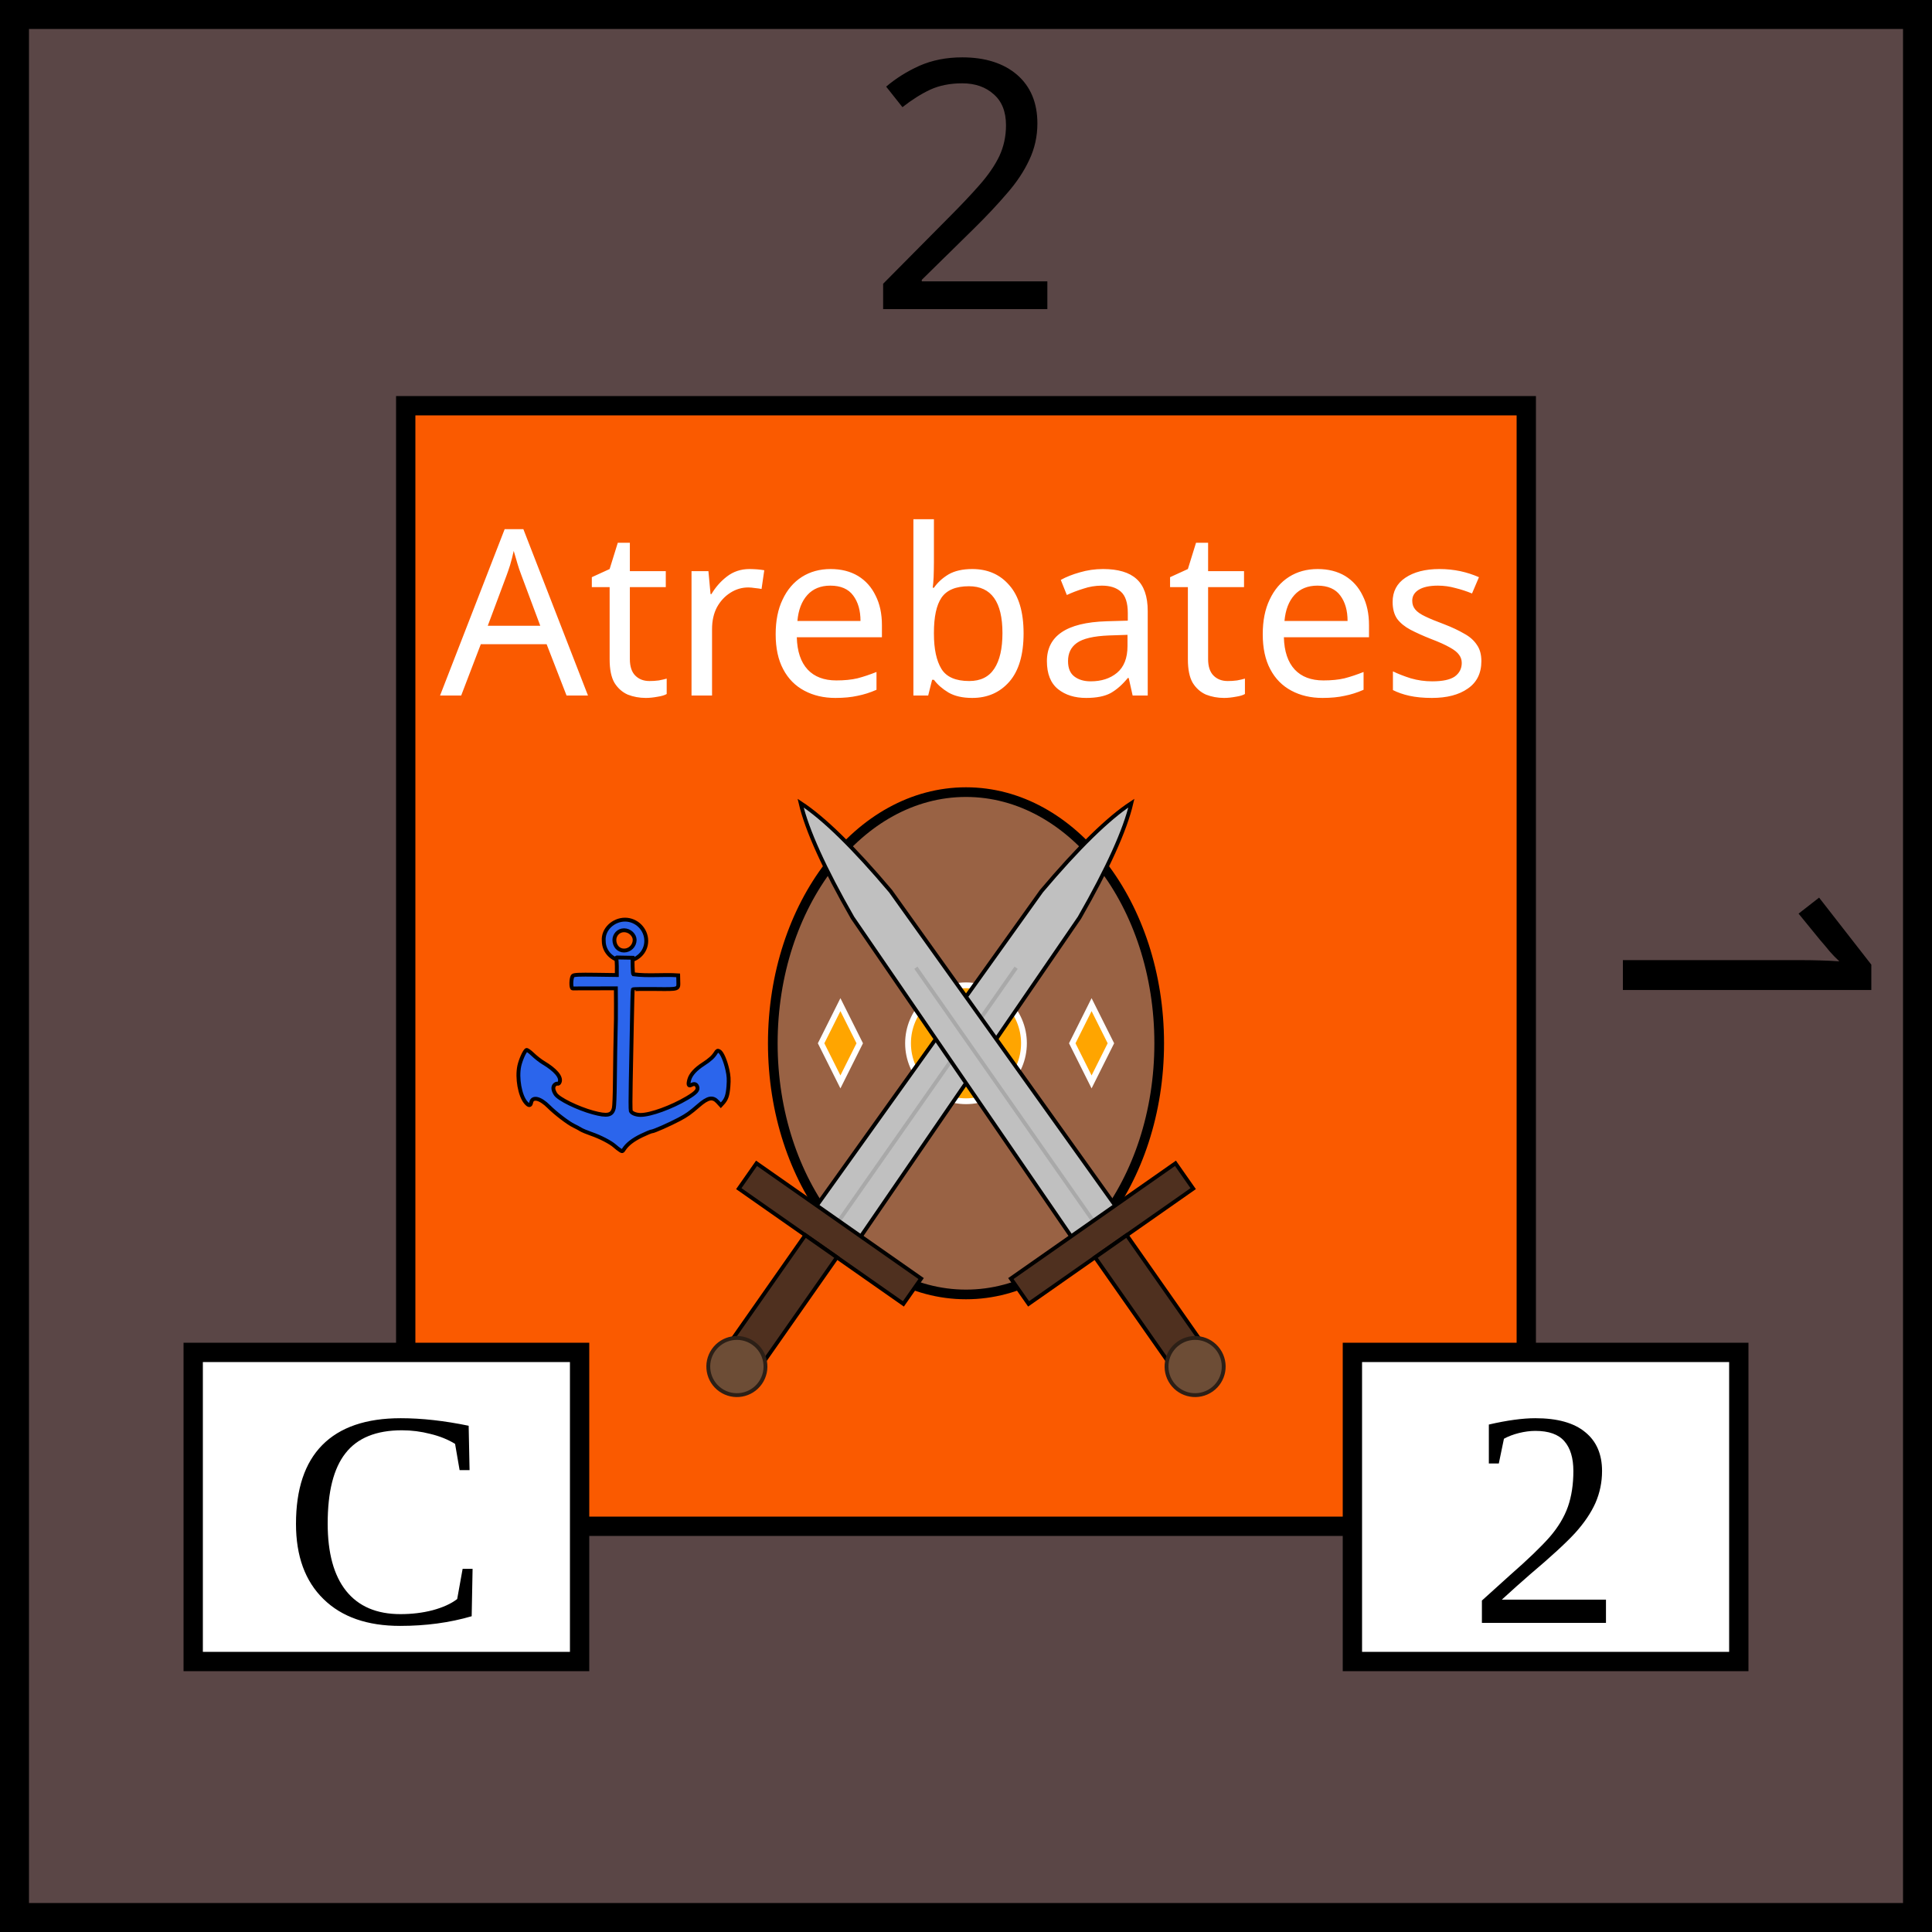
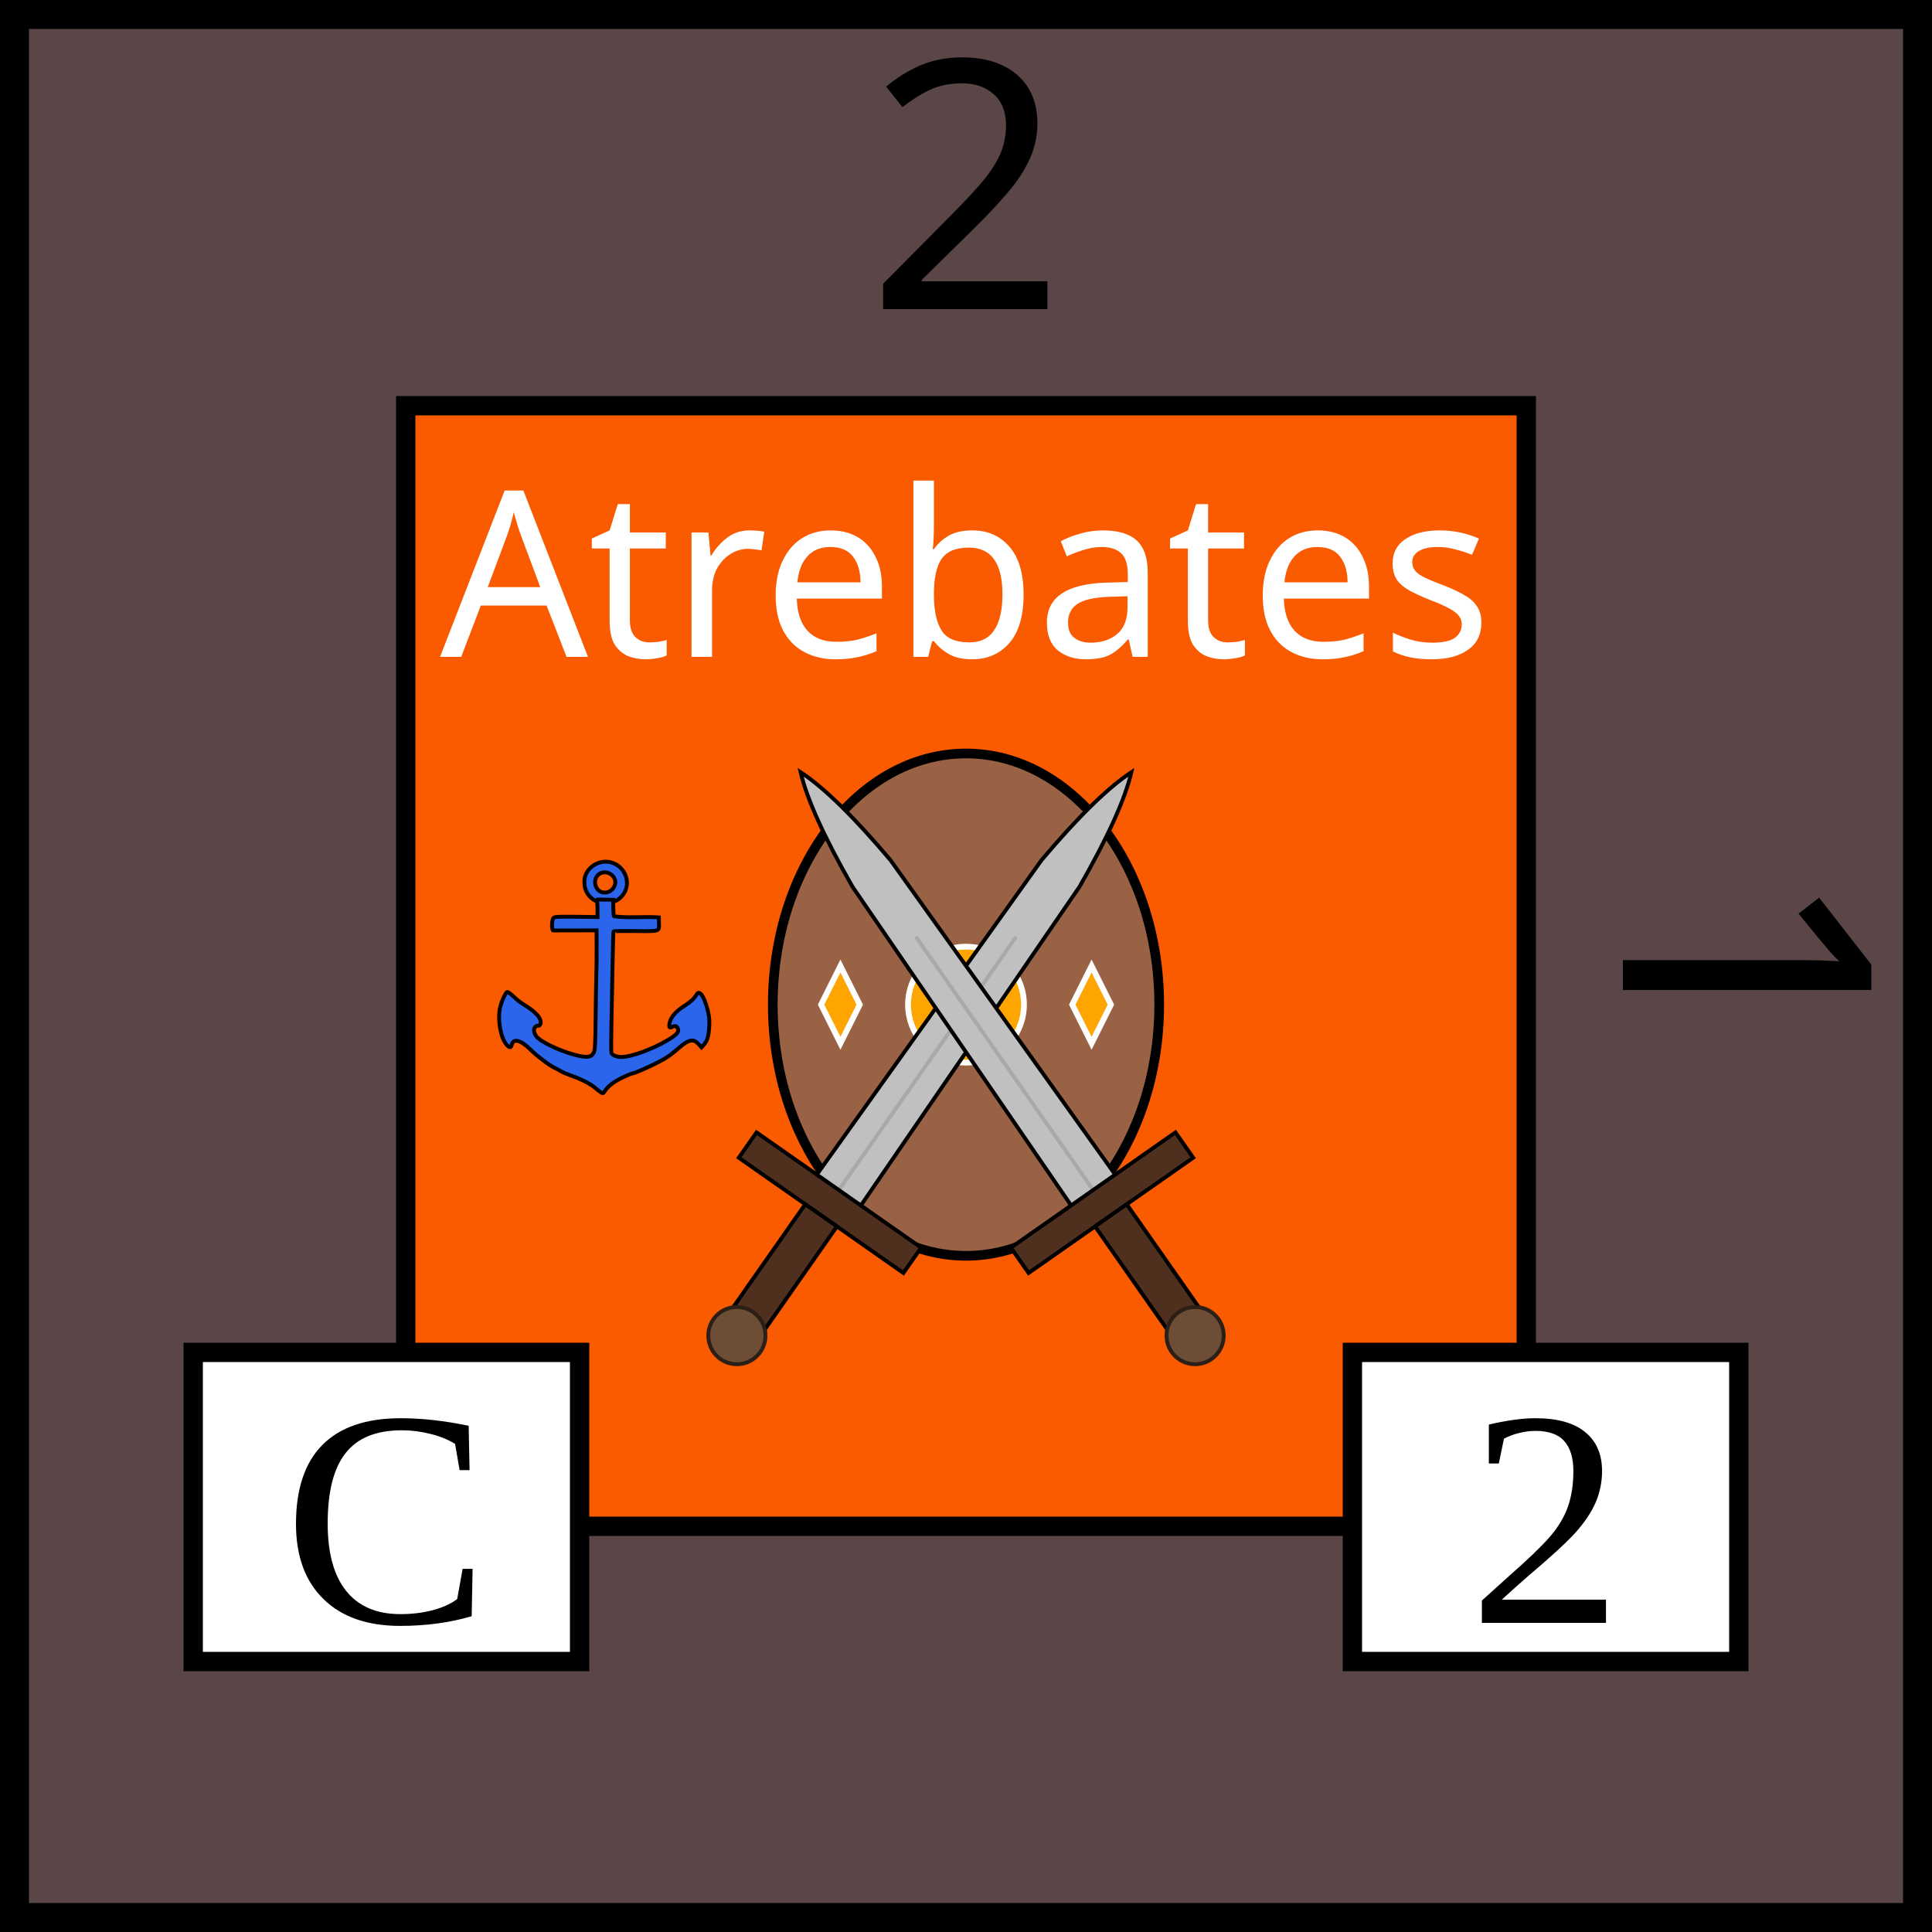
<svg xmlns="http://www.w3.org/2000/svg" xmlns:xlink="http://www.w3.org/1999/xlink" viewBox="0 0 100 100" width="100" height="100">
  <defs>
    <g id="anchor" transform="scale(0.05)" stroke="black" fill="#2B65EC" stroke-width="4">
      <path d="M 127 32 C 115 32 104 42 105 54 C 105 66 115 75 127 75 C 139 75 149 66 149 54 C 149 42 139 32 127 32 z M 126 43 C 132 43 137 48 137 53 C 137 59 132 64 126 64 C 120 64 116 59 116 53 C 116 48 120 43 126 43 z " />
      <path d="M118.537,71.179c-1.053-0.019,0,2.075,0,9.084v9.084l-21.881-0.306   c-17.203-0.24-22.227-0.018-23.5,1.038c-2.036,1.689-2.356,13.078-0.369,13.135l44.75-0.104c0.05,10.689,0.189,21.379,0.053,32.069   c-0.504,22.08-0.892,44.162-1.097,66.247c-0.09,11.96-0.545,23.436-1.011,25.5c-1.754,7.78-6.661,8.837-21.785,4.691   c-15.729-4.312-35.264-13.896-38.552-18.913c-2.614-3.99-3.022-7.41-1.133-9.498c0.942-1.041,2.342-1.65,3.112-1.355   c0.851,0.326,1.746-0.386,2.284-1.817c1.893-5.04-4.426-12.489-16.872-19.89c-3.025-1.799-7.975-5.662-11-8.584   c-3.174-3.066-5.973-5.012-6.619-4.598c-2.009,1.287-6.12,10.584-7.383,16.697c-2.539,12.288,0.683,30.421,6.668,37.535   c3.16,3.756,4.923,3.788,5.659,0.105c1.298-6.49,9.375-4.617,18.174,4.211c6.964,6.988,20.225,17.118,26,19.862   c2.2,1.045,5.35,2.744,7,3.776c1.65,1.031,6.6,3.107,11,4.611c9.218,3.153,20.012,8.735,24.287,12.56   c1.624,1.452,4.076,3.378,5.45,4.277c2.403,1.575,2.562,1.538,4.194-0.954c3.399-5.188,9.264-9.729,18.146-14.049   c4.992-2.43,9.828-4.416,10.744-4.416c1.949,0,18.395-7.275,28.301-12.521c7.764-4.11,11.26-6.587,19.934-14.121   c9.791-8.505,14.745-9.466,19.884-3.856l3.208,3.503l2.061-2.253c3.727-4.075,5.098-8.172,5.818-17.383   c0.551-7.043,0.316-10.867-1.037-16.98c-2.142-9.658-5.73-17.913-8.414-19.35c-1.695-0.906-2.271-0.645-3.72,1.693   c-2.519,4.065-6.036,7.262-12.812,11.642c-8.113,5.244-13.01,10.649-14.516,16.026c-1.453,5.193-0.791,7.079,1.968,5.603   c3.01-1.611,4.971-1.172,6.13,1.374c1.633,3.582-0.819,6.465-10.299,12.104c-16.191,9.631-37.9,17.52-48.216,17.52   c-4.868,0-9.438-1.883-10.171-4.189c-0.353-1.112-0.371-14.237-0.04-29.166c0.331-14.93,0.866-42.664,1.189-61.633   c0.323-18.969,0.739-34.734,0.925-35.034c0.186-0.299,10.497-0.45,22.916-0.334c25.764,0.24,24.408,0.724,24.195-8.643l-0.125-5.5   c-15.387-1.079-31.138,0.942-46.46-1.126c-0.289-0.29-0.592-3.854-0.672-7.92l-0.146-9.167L118.537,71.179z" />
    </g>
  </defs>
  <rect id="background" fill="rgb(90,70,70)" height="100" width="100" stroke="black" stroke-width="3" />
  <g id="tribe" text-anchor="middle" font-size="12" font-family="Papyrus">
    <rect x="21" y="21" width="58" height="58" fill="rgb(250,90,0)" stroke="black" />
-     <text x="50" y="36" fill="white">Atrebates</text>
-     <ellipse id="shield" cx="50" cy="54" rx="10" ry="13" fill="#996244" stroke="black" stroke-width="0.5" />
-     <circle cx="50" cy="54" r="3" fill="orange" stroke-width="0.3" stroke="white" />
-     <polygon points="43.5,52 42.5,54 43.5,56 44.5,54 43.5,52" fill="orange" stroke-width="0.3" stroke="white" />
-     <polygon points="56.5,52 57.5,54 56.5,56 55.5,54 56.5,52" fill="orange" stroke-width="0.3" stroke="white" />
-     <use x="26" y="46" xlink:href="#anchor" />
+     <text x="50" y="34" fill="white">Atrebates</text>
+     <ellipse id="shield" cx="50" cy="52" rx="10" ry="13" fill="#996244" stroke="black" stroke-width="0.5" />
+     <circle cx="50" cy="52" r="3" fill="orange" stroke-width="0.3" stroke="white" />
+     <polygon points="43.5,50 42.5,52 43.5,54 44.5,52 43.5,50" fill="orange" stroke-width="0.3" stroke="white" />
+     <polygon points="56.5,50 57.5,52 56.5,54 55.5,52 56.5,50" fill="orange" stroke-width="0.3" stroke="white" />
+     <use x="25" y="43" xlink:href="#anchor" />
  </g>
-   <g id="sword" transform="scale(0.4) translate(68, 38) rotate(35, -34, 80)">
+   <g id="sword" transform="scale(0.4) translate(68, 34) rotate(35, -34, 80)">
    <path d="         M 47 20         Q 48 9 50 4         Q 52 9 53 20         L 53.5 72         L 46.5 72         Z       " fill="silver" stroke="black" stroke-width="0.5" />
    <line x1="50" y1="30" x2="50" y2="72" stroke="darkgrey" stroke-width="0.5" />"
    <rect x="37" y="70" width="26" height="4" fill="#4f301f" stroke="black" stroke-width="0.5" />
    <rect x="47.5" y="74" width="5" height="20" fill="#4f301f" stroke="black" stroke-width="0.5" />
    <circle cx="50" cy="93" r="3.7" fill="#6d4d36" stroke="#2c1f16" stroke-width="0.5" />
  </g>
  <use href="#sword" transform="scale(-1,1) translate(-100,0)" />
  <g id="attributes" text-anchor="middle" font-size="16">
    <rect id="initiative" x="10" y="70" height="16" width="20" fill="white" stroke="black" />
    <text x="20" y="84">C</text>
    <rect id="firepower" x="70" y="70" height="16" width="20" fill="white" stroke="black" />
    <text x="80" y="84">2</text>
  </g>
  <g id="strength" text-anchor="middle" font-family="Papyrus" font-size="18">
    <text x="50" y="16">2</text>
    <text x="50" y="16" transform="rotate(90,50,50)">1</text>
  </g>
</svg>
